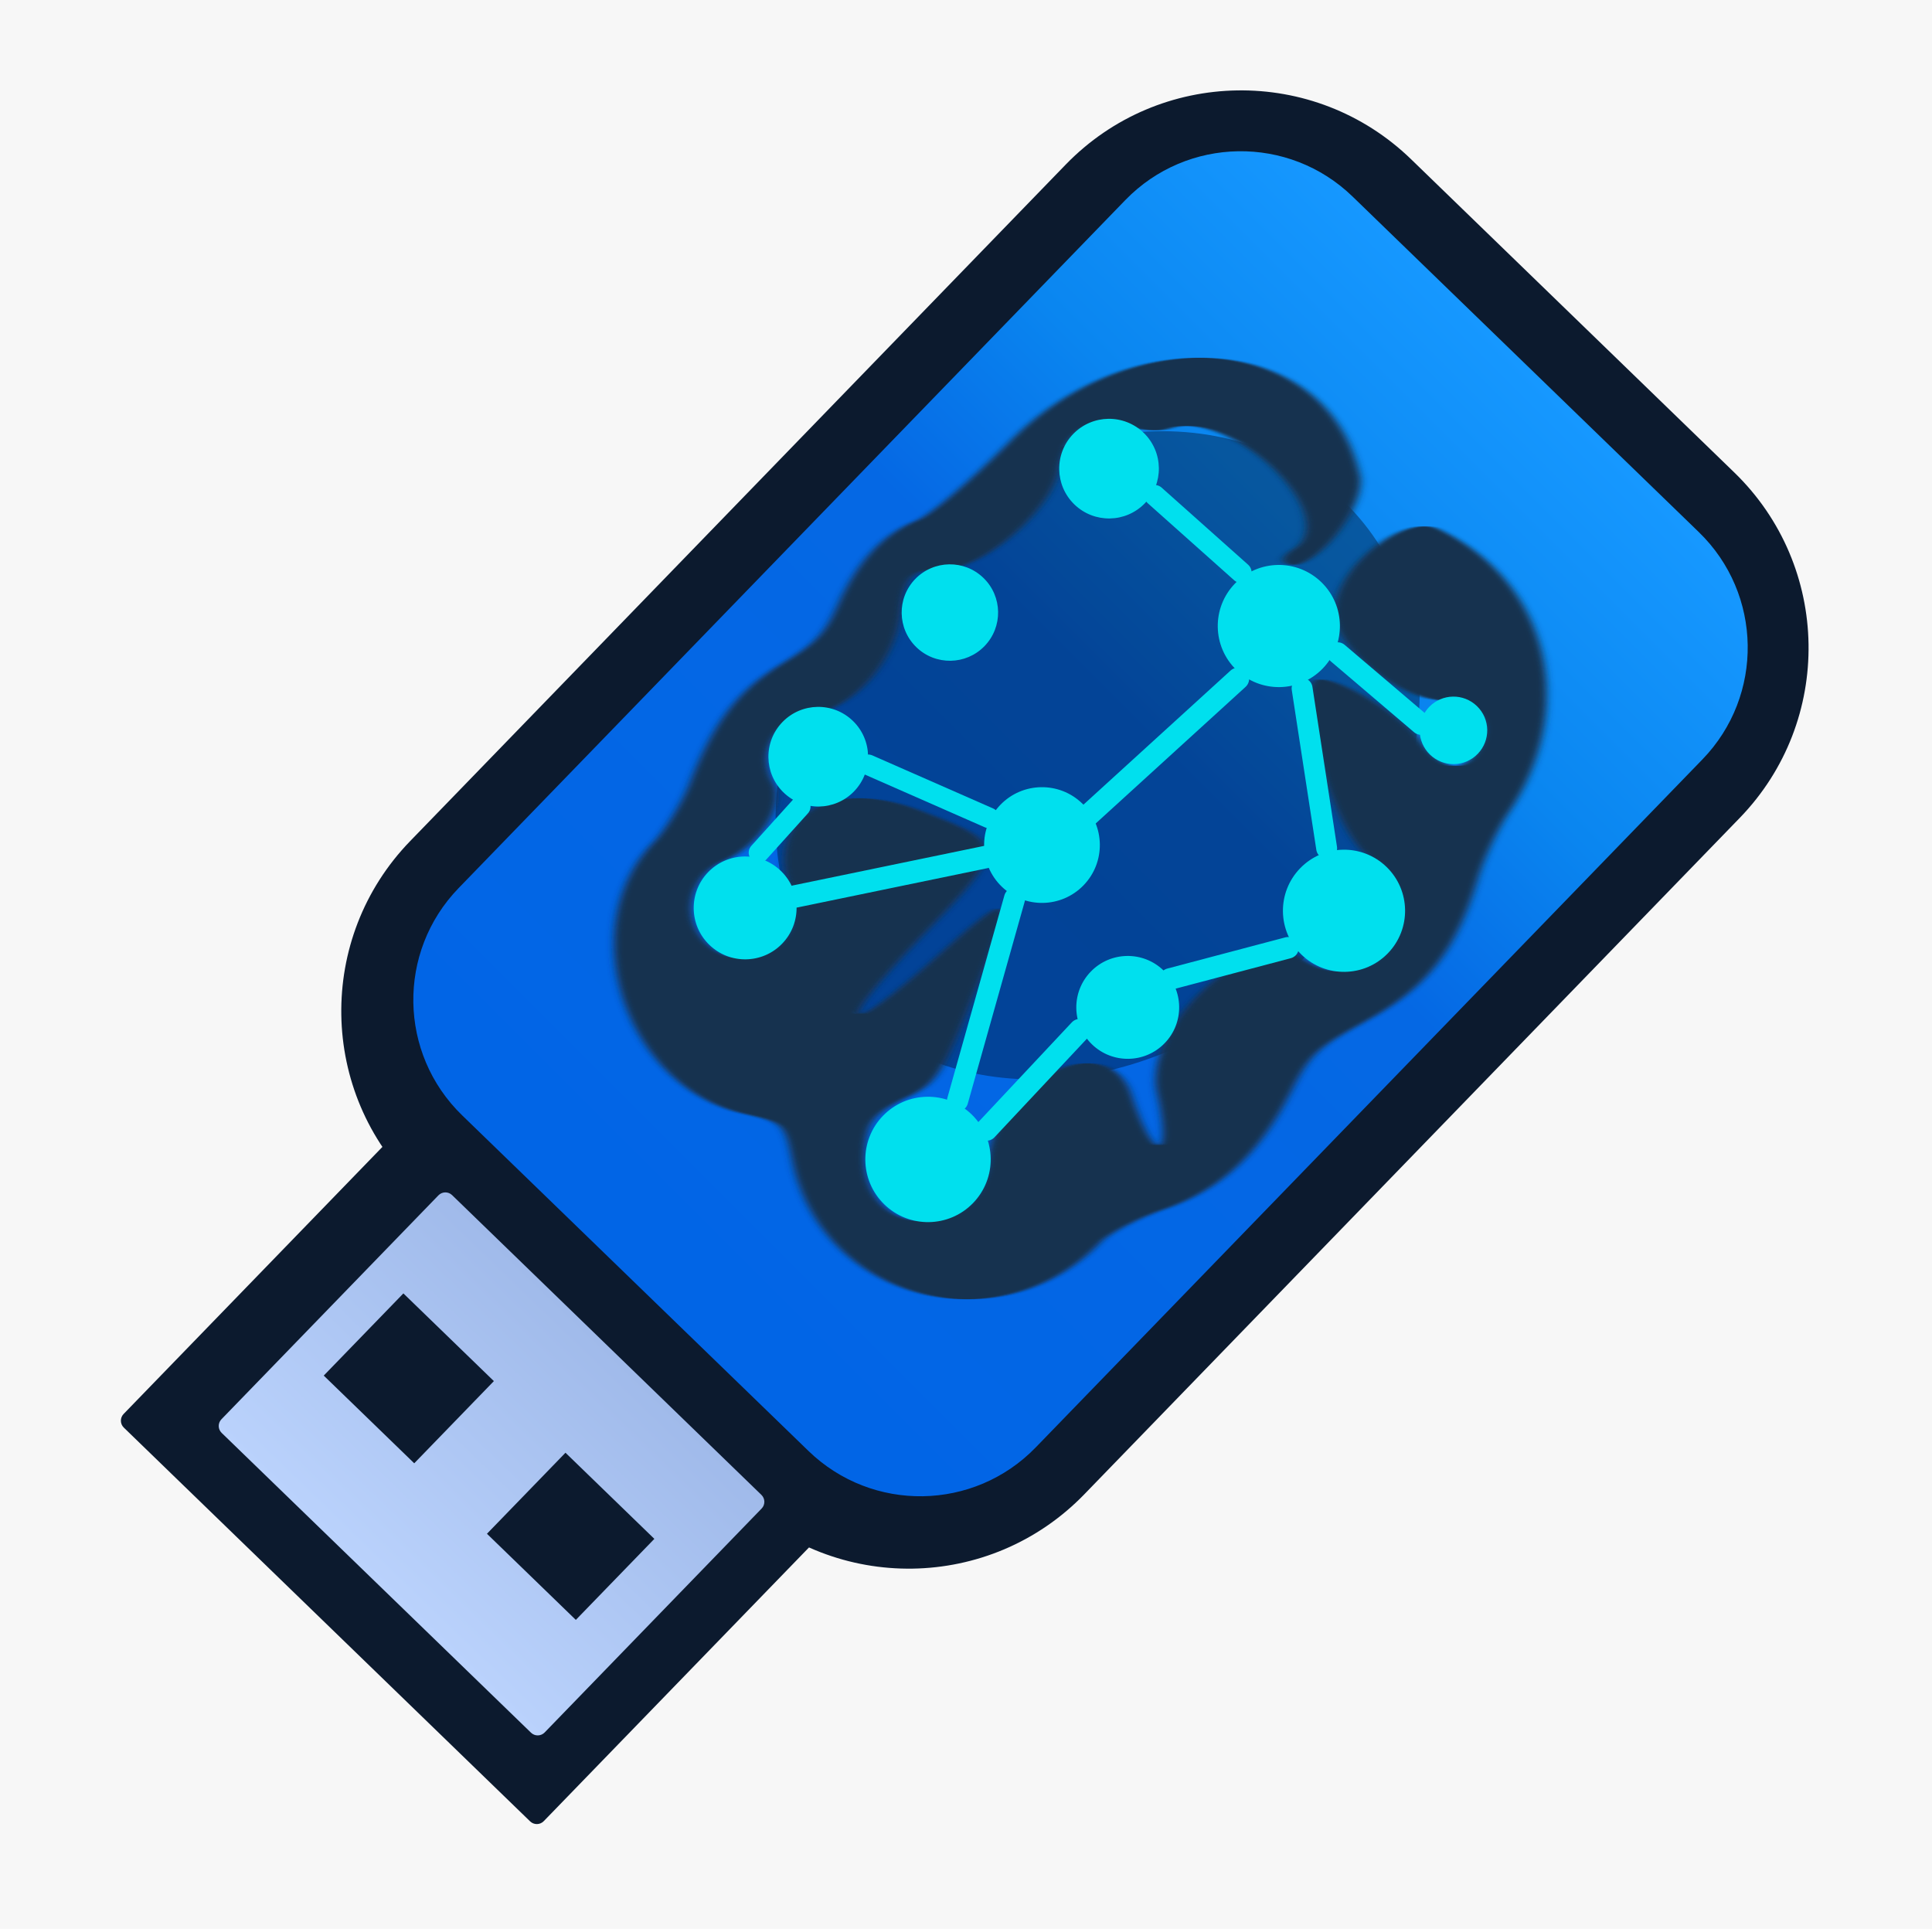
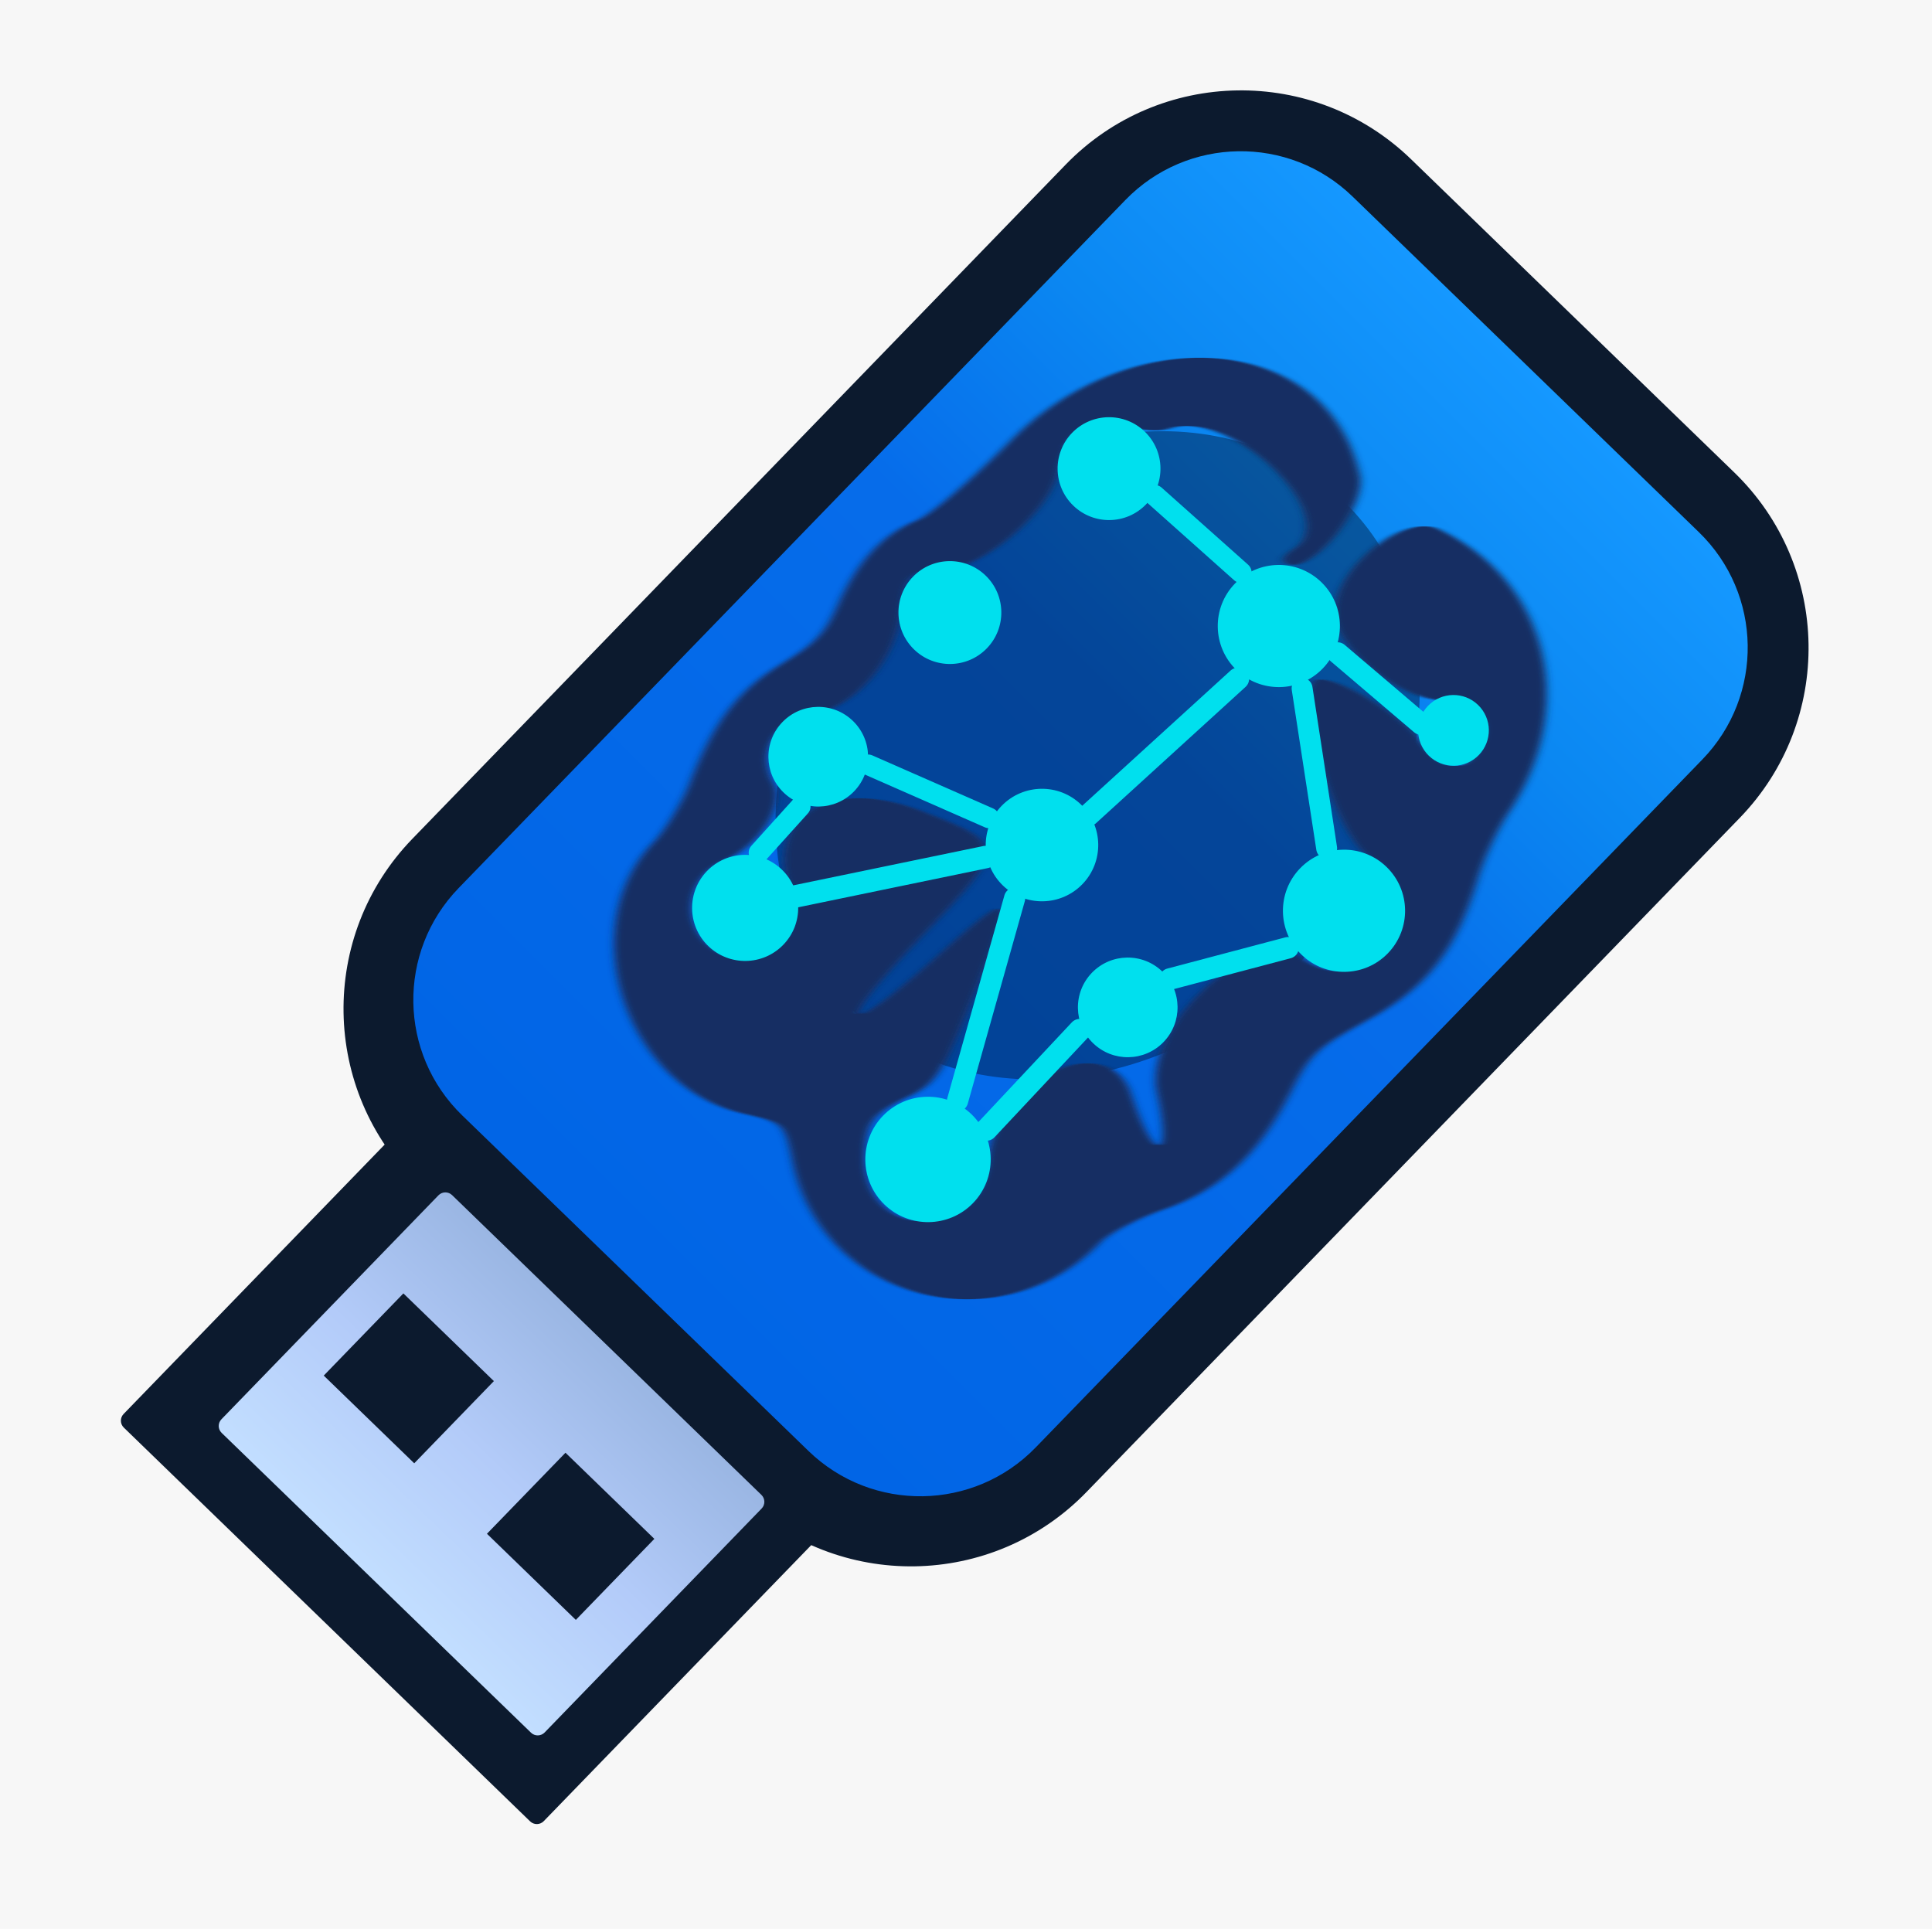
<svg xmlns="http://www.w3.org/2000/svg" viewBox="0 0 601 600" width="601" height="600">
  <defs>
    <linearGradient id="bodyGrad" x1="0.5" y1="0" x2="0.5" y2="1">
-       <stop offset="0%" stop-color="#1698ff" />
-       <stop offset="23%" stop-color="#0a86f0" />
-       <stop offset="42%" stop-color="#0568e4" />
+       <stop offset="0%" stop-color="#1598ff" />
+       <stop offset="20%" stop-color="#0b88f2" />
+       <stop offset="42%" stop-color="#066cea" />
      <stop offset="100%" stop-color="#0165e6" />
    </linearGradient>
    <linearGradient id="metalGrad" x1="0.5" y1="0" x2="0.5" y2="1">
-       <stop offset="0%" stop-color="#a0baea" />
-       <stop offset="50%" stop-color="#adc6f3" />
-       <stop offset="100%" stop-color="#bad2fc" />
+       <stop offset="0%" stop-color="#9ab6e3" />
+       <stop offset="50%" stop-color="#b3cbf9" />
+       <stop offset="100%" stop-color="#c2deff" />
    </linearGradient>
    <filter id="brainBlur">
      <feGaussianBlur stdDeviation="3" />
    </filter>
  </defs>
  <rect width="601" height="600" fill="#f7f7f7" />
  <g transform="rotate(44.1, 335.8, 249.1)">
-     <rect x="195.0" y="34.0" width="292.0" height="445.0" rx="76" fill="#0c1a2e" />
+     <rect x="195.0" y="34.0" width="292.0" height="444.0" rx="76" fill="#0c1a2e" />
    <rect x="255.0" y="445.0" width="182.0" height="151.0" rx="3" fill="#0c1a2e" />
    <rect x="216.0" y="55.0" width="250.0" height="398.0" rx="50.0" fill="url(#bodyGrad)" />
    <rect x="278.0" y="473.0" width="140.0" height="103.0" rx="3" fill="url(#metalGrad)" />
    <rect x="291.4" y="505.5" width="39.2" height="35.6" fill="#0c1a2e" />
    <rect x="362.1" y="506.0" width="38.5" height="35.1" fill="#0c1a2e" />
-     <ellipse cx="330" cy="235" rx="90" ry="110" fill="#010a20" opacity="0.39" />
+     <ellipse cx="330" cy="235" rx="90" ry="110" fill="#010a20" opacity="0.40" />
    <g transform="translate(0,700) scale(0.286885,-0.286885)" filter="url(#brainBlur)">
-       <path d="M1247 2055 c-45 -14 -55 -123 -13 -150 31 -20 105 -12 140 16 32 25 55 24 65 -3 13 -34 -5 -49 -48 -42 -40 6 -122 -15 -128 -33 -9 -27 130 -104 174 -97 91 14 119 -111 28 -128 -66 -12 -77 -173 -14 -215 64 -42 51 -57 -18 -21 -68 36 -119 -88 -64 -158 57 -73 -34 -158 -97 -91 -25 27 -27 38 -10 83 10 29 7 42 -28 127 -46 113 -49 113 -57 2 -10 -138 -26 -140 -27 -2 0 140 -2 141 -94 102 -97 -41 -120 -122 -45 -161 53 -27 36 -104 -23 -104 -40 0 -65 40 -48 79 15 38 5 88 -21 96 -37 12 -46 51 -20 86 26 35 22 103 -10 143 -24 31 -24 41 2 67 30 30 38 126 14 162 -23 35 -16 69 17 85 16 7 33 22 38 32 34 63 203 62 187 -1 -3 -13 -1 -19 6 -16 28 9 20 105 -10 124 -131 86 -297 -48 -298 -241 -1 -56 -6 -114 -13 -129 -16 -37 -15 -76 2 -124 12 -33 12 -48 1 -90 -14 -54 -9 -97 20 -165 8 -21 15 -52 15 -70 0 -127 162 -212 274 -144 40 24 40 24 77 -1 127 -84 299 14 299 170 0 14 11 48 25 75 29 58 32 114 10 186 -14 45 -13 54 5 113 22 71 17 121 -19 192 -11 20 -23 55 -27 76 -24 136 -142 211 -267 170z" fill="#133050" />
+       <path d="M1247 2055 c-45 -14 -55 -123 -13 -150 31 -20 105 -12 140 16 32 25 55 24 65 -3 13 -34 -5 -49 -48 -42 -40 6 -122 -15 -128 -33 -9 -27 130 -104 174 -97 91 14 119 -111 28 -128 -66 -12 -77 -173 -14 -215 64 -42 51 -57 -18 -21 -68 36 -119 -88 -64 -158 57 -73 -34 -158 -97 -91 -25 27 -27 38 -10 83 10 29 7 42 -28 127 -46 113 -49 113 -57 2 -10 -138 -26 -140 -27 -2 0 140 -2 141 -94 102 -97 -41 -120 -122 -45 -161 53 -27 36 -104 -23 -104 -40 0 -65 40 -48 79 15 38 5 88 -21 96 -37 12 -46 51 -20 86 26 35 22 103 -10 143 -24 31 -24 41 2 67 30 30 38 126 14 162 -23 35 -16 69 17 85 16 7 33 22 38 32 34 63 203 62 187 -1 -3 -13 -1 -19 6 -16 28 9 20 105 -10 124 -131 86 -297 -48 -298 -241 -1 -56 -6 -114 -13 -129 -16 -37 -15 -76 2 -124 12 -33 12 -48 1 -90 -14 -54 -9 -97 20 -165 8 -21 15 -52 15 -70 0 -127 162 -212 274 -144 40 24 40 24 77 -1 127 -84 299 14 299 170 0 14 11 48 25 75 29 58 32 114 10 186 -14 45 -13 54 5 113 22 71 17 121 -19 192 -11 20 -23 55 -27 76 -24 136 -142 211 -267 170z" fill="#152e64" />
    </g>
    <line x1="342.4" y1="284.9" x2="373.5" y2="342.5" stroke="#00e0ee" stroke-width="6.6" stroke-linecap="round" />
    <line x1="344.8" y1="187.5" x2="340.9" y2="250.3" stroke="#00e0ee" stroke-width="6.9" stroke-linecap="round" />
    <line x1="327.0" y1="282.0" x2="293.0" y2="332.0" stroke="#00e0ee" stroke-width="7.0" stroke-linecap="round" />
    <line x1="361.2" y1="175.8" x2="401.3" y2="206.2" stroke="#00e0ee" stroke-width="6.5" stroke-linecap="round" />
    <line x1="385.5" y1="300.2" x2="386.2" y2="342.7" stroke="#00e0ee" stroke-width="6.9" stroke-linecap="round" />
    <line x1="319.3" y1="272.5" x2="280.8" y2="286.8" stroke="#00e0ee" stroke-width="6.4" stroke-linecap="round" />
    <line x1="414.2" y1="236.8" x2="394.6" y2="269.3" stroke="#00e0ee" stroke-width="6.7" stroke-linecap="round" />
    <line x1="322.5" y1="163.1" x2="286.5" y2="164.6" stroke="#00e0ee" stroke-width="6.5" stroke-linecap="round" />
    <line x1="395.5" y1="158.0" x2="361.5" y2="160.2" stroke="#00e0ee" stroke-width="6.7" stroke-linecap="round" />
    <line x1="274.7" y1="310.8" x2="275.4" y2="330.1" stroke="#00e0ee" stroke-width="6.3" stroke-linecap="round" />
    <circle cx="379.6" cy="362.0" r="19.5" fill="#00e0ee" />
    <circle cx="418.7" cy="216.4" r="19.0" fill="#00e0ee" />
    <circle cx="342.5" cy="166.9" r="19.0" fill="#00e0ee" />
-     <circle cx="337.0" cy="267.1" r="18.0" fill="#00e0ee" />
-     <circle cx="284.3" cy="345.4" r="16.0" fill="#00e0ee" />
-     <circle cx="270.5" cy="168.5" r="15.5" fill="#00e0ee" />
-     <circle cx="266.1" cy="235.1" r="15.0" fill="#00e0ee" />
-     <circle cx="391.3" cy="284.8" r="16.0" fill="#00e0ee" />
+     <circle cx="337.0" cy="267.1" r="17.5" fill="#00e0ee" />
+     <circle cx="284.3" cy="345.4" r="16.5" fill="#00e0ee" />
+     <circle cx="270.5" cy="168.5" r="16.0" fill="#00e0ee" />
+     <circle cx="266.1" cy="235.1" r="16.0" fill="#00e0ee" />
+     <circle cx="391.3" cy="284.8" r="15.5" fill="#00e0ee" />
    <circle cx="267.9" cy="295.8" r="15.5" fill="#00e0ee" />
-     <circle cx="404.1" cy="152.4" r="10.5" fill="#00e0ee" />
+     <circle cx="404.1" cy="152.4" r="11.0" fill="#00e0ee" />
  </g>
</svg>
